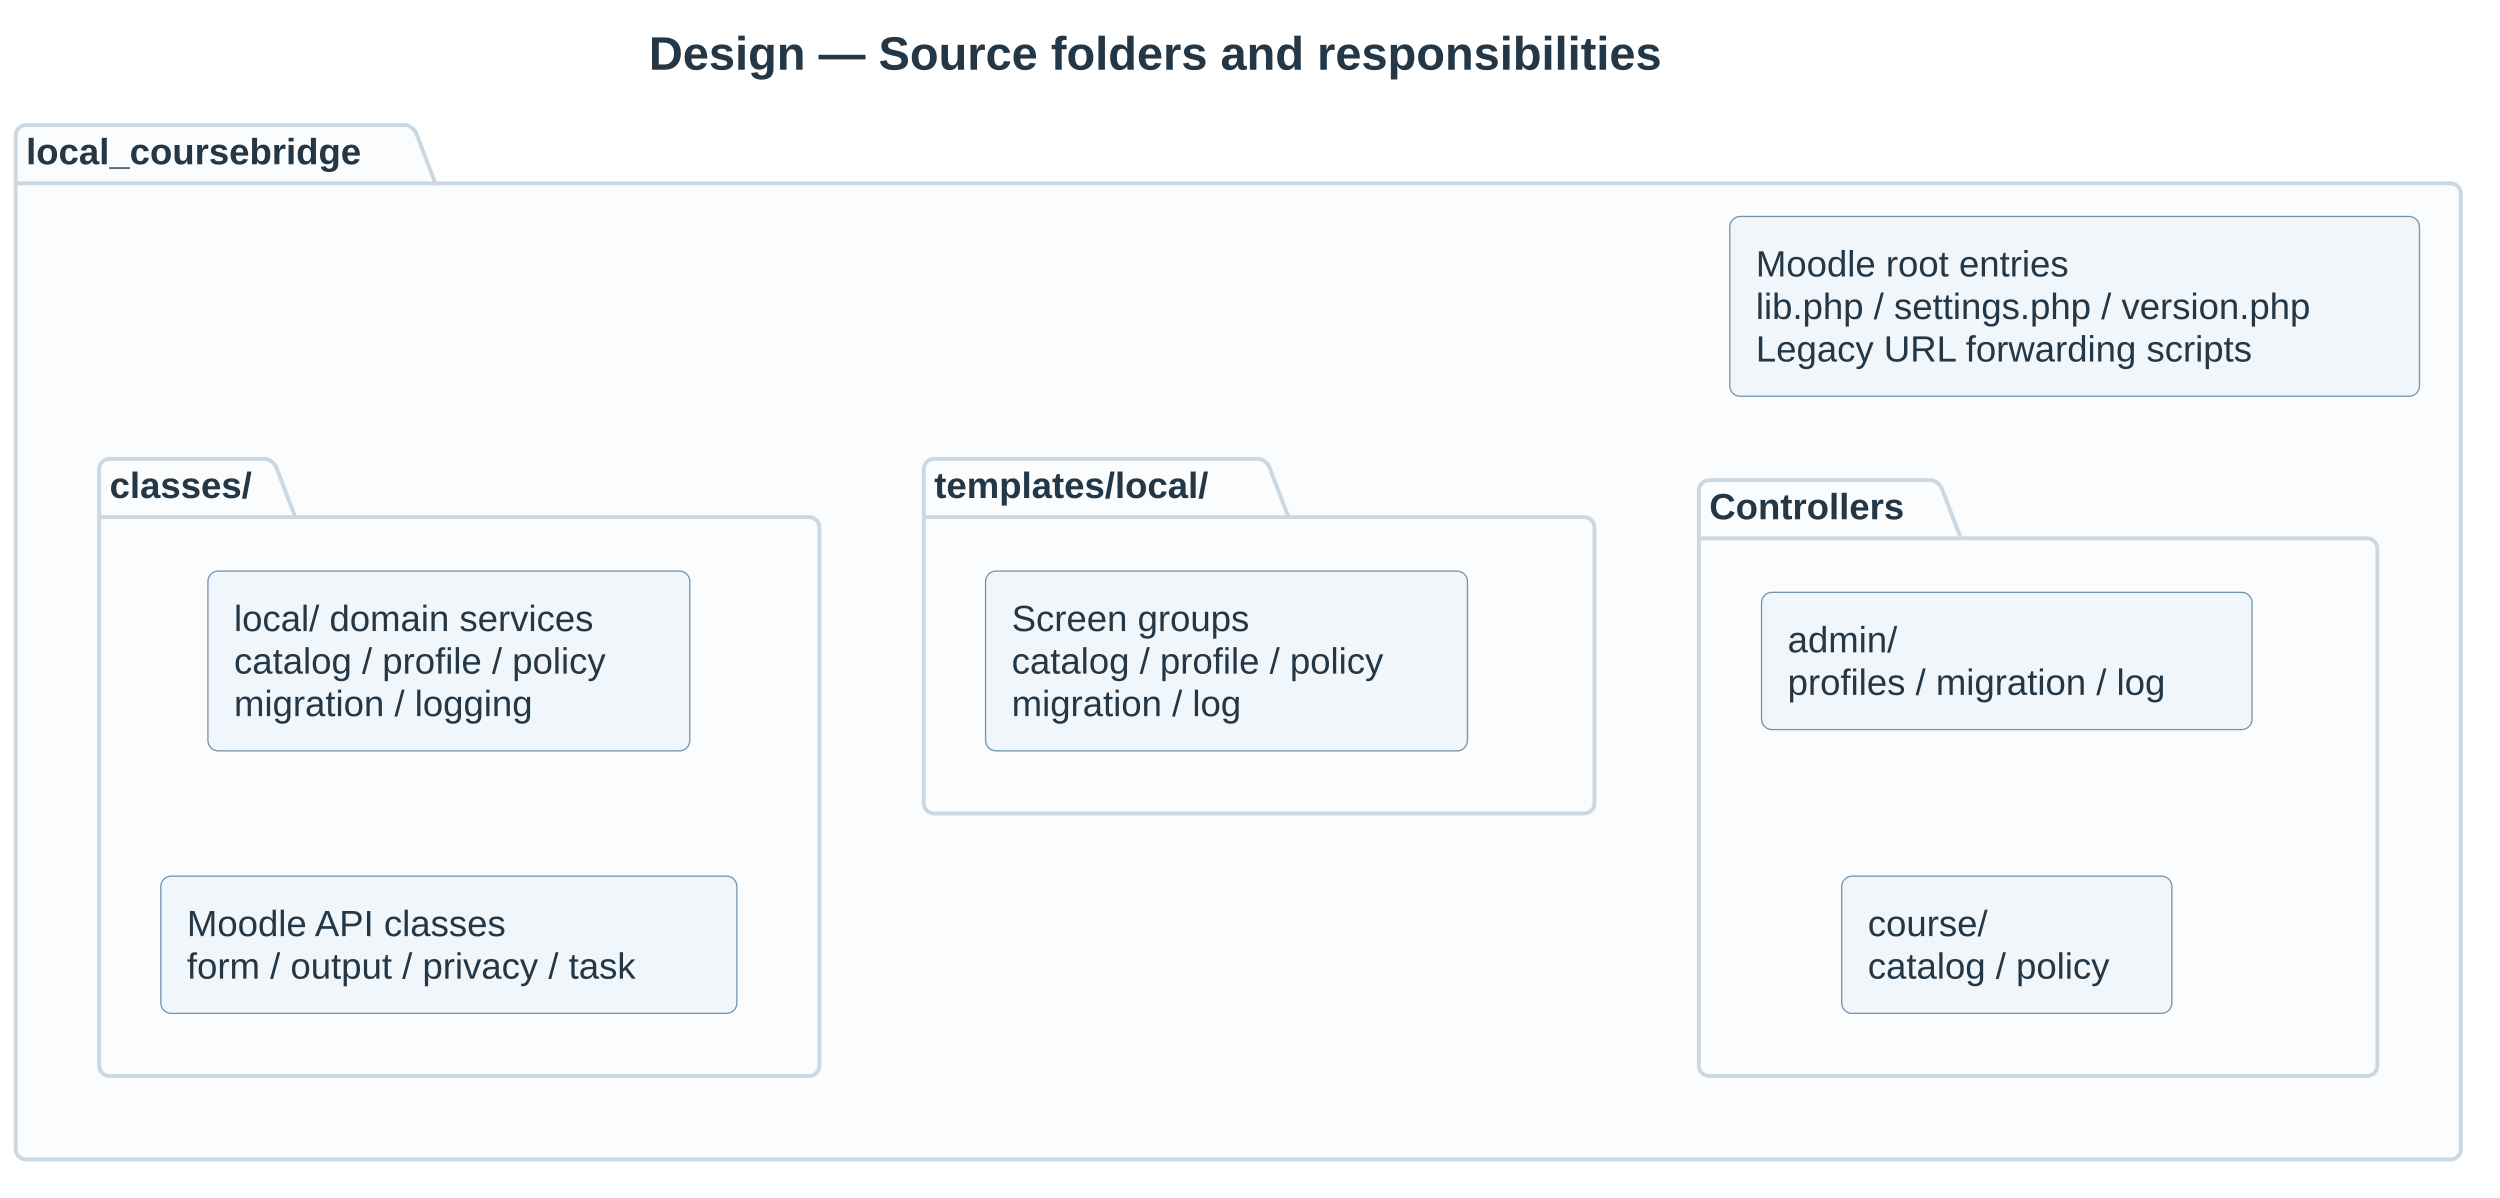
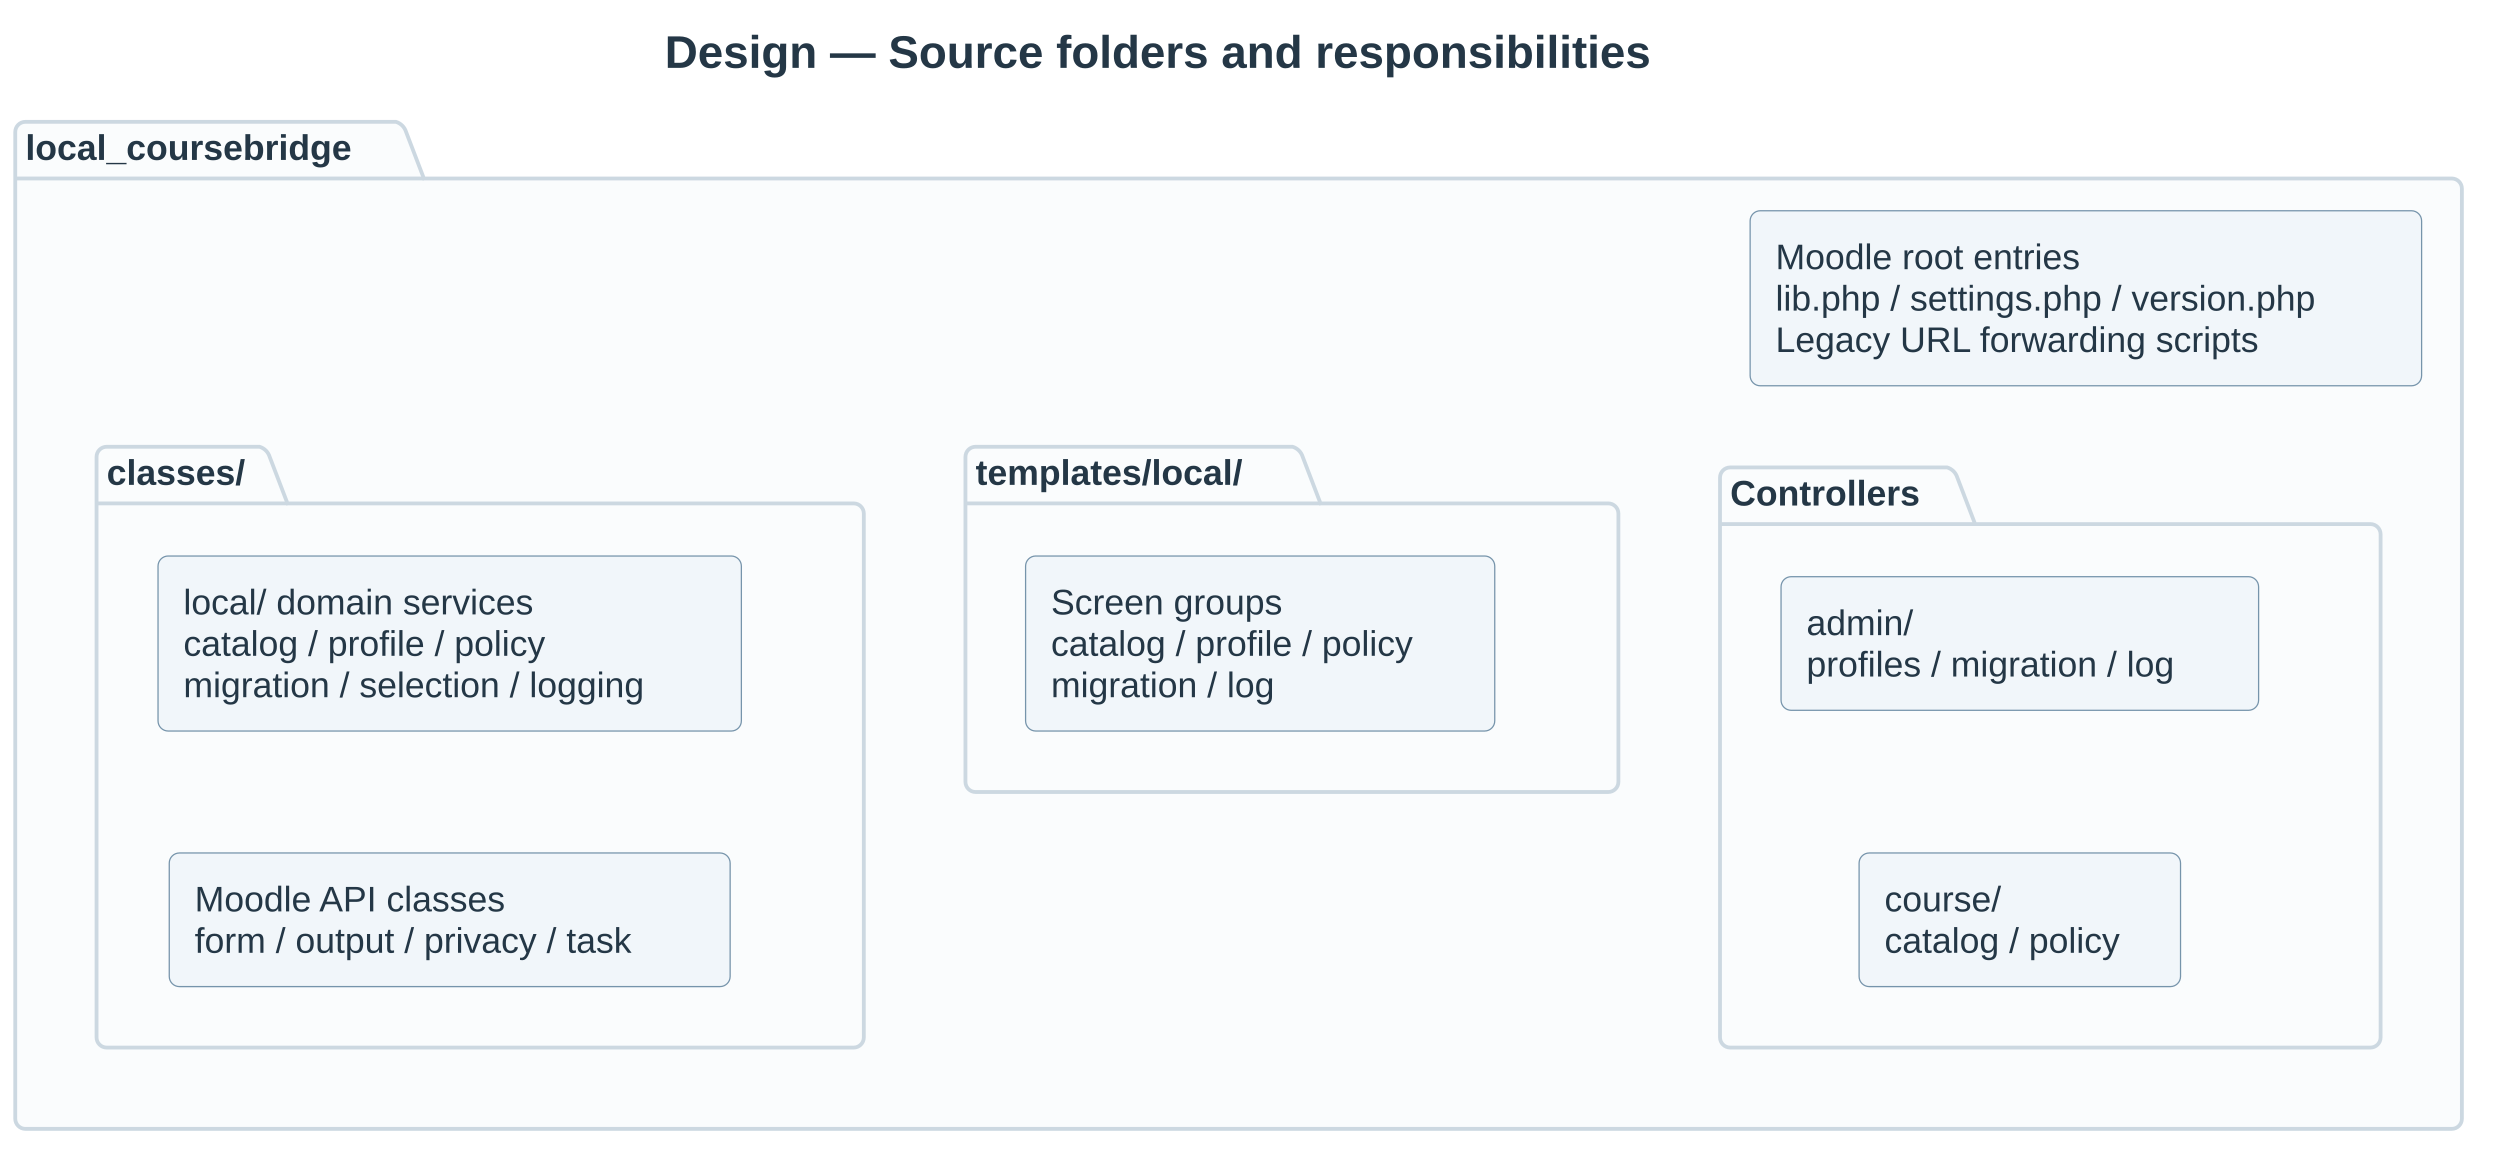
- <svg xmlns="http://www.w3.org/2000/svg" version="1.1" data-diagram-type="DESCRIPTION" style="width:958px;height:459px;background:#FFFFFF;" width="958px" height="459px" viewBox="0 0 958 459" zoomAndPan="magnify" preserveAspectRatio="none" contentStyleType="text/css">
+ <svg xmlns="http://www.w3.org/2000/svg" version="1.1" data-diagram-type="DESCRIPTION" style="width:984px;height:459px;background:#FFFFFF;" width="984px" height="459px" viewBox="0 0 984 459" zoomAndPan="magnify" preserveAspectRatio="none" contentStyleType="text/css">
  <defs />
  <g font-family="sans-serif" lengthAdjust="spacing">
    <g class="title" data-source-line="3">
-       <text x="248.65" y="26.708" fill="#243746" font-size="18" textLength="453.7" font-weight="700" font-family="Arial">Design — Source folders and responsibilities</text>
+       <text x="261.65" y="26.708" fill="#243746" font-size="18" textLength="453.7" font-weight="700" font-family="Arial">Design — Source folders and responsibilities</text>
    </g>
    <g class="cluster" data-qualified-name="local_coursebridge" id="ent0001" data-source-line="4">
-       <path d="M10,47.953 L155.841,47.953 A6,6 0 0 1 159.841,51.953 L166.841,70.25 L939,70.25 A4,4 0 0 1 943,74.25 L943,440.323 A4,4 0 0 1 939,444.323 L10,444.323 A4,4 0 0 1 6,440.323 L6,51.953 A4,4 0 0 1 10,47.953" style="stroke:#CCD8E1;stroke-width:1.5;" fill="#FAFCFD" />
+       <path d="M10,47.953 L155.841,47.953 A6,6 0 0 1 159.841,51.953 L166.841,70.25 L965,70.25 A4,4 0 0 1 969,74.25 L969,440.323 A4,4 0 0 1 965,444.323 L10,444.323 A4,4 0 0 1 6,440.323 L6,51.953 A4,4 0 0 1 10,47.953" style="stroke:#CCD8E1;stroke-width:1.5;" fill="#FAFCFD" />
      <line x1="6" y1="70.25" x2="166.841" y2="70.25" style="stroke:#CCD8E1;stroke-width:1.5;" />
      <text x="10" y="62.948" fill="#243746" font-size="14" textLength="147.841" font-weight="700" font-family="Arial">local_coursebridge</text>
    </g>
    <g class="cluster" data-qualified-name="local_coursebridge.Controllers" id="ent0003" data-source-line="6">
-       <path d="M655,183.983 L740.404,183.983 A6,6 0 0 1 744.404,187.983 L751.404,206.28 L907,206.28 A4,4 0 0 1 911,210.28 L911,408.323 A4,4 0 0 1 907,412.323 L655,412.323 A4,4 0 0 1 651,408.323 L651,187.983 A4,4 0 0 1 655,183.983" style="stroke:#CCD8E1;stroke-width:1.5;" fill="#FAFCFD" />
-       <line x1="651" y1="206.28" x2="751.404" y2="206.28" style="stroke:#CCD8E1;stroke-width:1.5;" />
-       <text x="655" y="198.978" fill="#243746" font-size="14" textLength="87.404" font-weight="700" font-family="Arial">Controllers</text>
+       <path d="M681,183.983 L766.404,183.983 A6,6 0 0 1 770.404,187.983 L777.404,206.28 L933,206.28 A4,4 0 0 1 937,210.28 L937,408.323 A4,4 0 0 1 933,412.323 L681,412.323 A4,4 0 0 1 677,408.323 L677,187.983 A4,4 0 0 1 681,183.983" style="stroke:#CCD8E1;stroke-width:1.5;" fill="#FAFCFD" />
+       <line x1="677" y1="206.28" x2="777.404" y2="206.28" style="stroke:#CCD8E1;stroke-width:1.5;" />
+       <text x="681" y="198.978" fill="#243746" font-size="14" textLength="87.404" font-weight="700" font-family="Arial">Controllers</text>
    </g>
    <g class="cluster" data-qualified-name="local_coursebridge.Classes" id="ent0007" data-source-line="11">
-       <path d="M42,175.843 L102.152,175.843 A6,6 0 0 1 106.152,179.843 L113.152,198.14 L310,198.14 A4,4 0 0 1 314,202.14 L314,408.323 A4,4 0 0 1 310,412.323 L42,412.323 A4,4 0 0 1 38,408.323 L38,179.843 A4,4 0 0 1 42,175.843" style="stroke:#CCD8E1;stroke-width:1.5;" fill="#FAFCFD" />
+       <path d="M42,175.843 L102.152,175.843 A6,6 0 0 1 106.152,179.843 L113.152,198.14 L336,198.14 A4,4 0 0 1 340,202.14 L340,408.323 A4,4 0 0 1 336,412.323 L42,412.323 A4,4 0 0 1 38,408.323 L38,179.843 A4,4 0 0 1 42,175.843" style="stroke:#CCD8E1;stroke-width:1.5;" fill="#FAFCFD" />
      <line x1="38" y1="198.14" x2="113.152" y2="198.14" style="stroke:#CCD8E1;stroke-width:1.5;" />
      <text x="42" y="190.838" fill="#243746" font-size="14" textLength="62.152" font-weight="700" font-family="Arial">classes/</text>
    </g>
    <g class="cluster" data-qualified-name="local_coursebridge.Templates" id="ent0011" data-source-line="16">
-       <path d="M358,175.843 L482.752,175.843 A6,6 0 0 1 486.752,179.843 L493.752,198.14 L607,198.14 A4,4 0 0 1 611,202.14 L611,307.733 A4,4 0 0 1 607,311.733 L358,311.733 A4,4 0 0 1 354,307.733 L354,179.843 A4,4 0 0 1 358,175.843" style="stroke:#CCD8E1;stroke-width:1.5;" fill="#FAFCFD" />
-       <line x1="354" y1="198.14" x2="493.752" y2="198.14" style="stroke:#CCD8E1;stroke-width:1.5;" />
-       <text x="358" y="190.838" fill="#243746" font-size="14" textLength="126.752" font-weight="700" font-family="Arial">templates/local/</text>
+       <path d="M384,175.843 L508.752,175.843 A6,6 0 0 1 512.752,179.843 L519.752,198.14 L633,198.14 A4,4 0 0 1 637,202.14 L637,307.733 A4,4 0 0 1 633,311.733 L384,311.733 A4,4 0 0 1 380,307.733 L380,179.843 A4,4 0 0 1 384,175.843" style="stroke:#CCD8E1;stroke-width:1.5;" fill="#FAFCFD" />
+       <line x1="380" y1="198.14" x2="519.752" y2="198.14" style="stroke:#CCD8E1;stroke-width:1.5;" />
+       <text x="384" y="190.838" fill="#243746" font-size="14" textLength="126.752" font-weight="700" font-family="Arial">templates/local/</text>
    </g>
    <g class="entity" data-qualified-name="local_coursebridge.Entry" id="ent0002" data-source-line="5">
-       <rect x="662.85" y="82.953" width="264.296" height="68.891" fill="#F1F6FA" style="stroke:#7694AB;stroke-width:0.5;" rx="4" ry="4" />
-       <text x="672.85" y="105.948" fill="#243746" font-size="14" textLength="136.404" font-family="Arial">Moodle root entries</text>
-       <text x="672.85" y="122.245" fill="#243746" font-size="14" textLength="244.296" font-family="Arial">lib.php / settings.php / version.php</text>
-       <text x="672.85" y="138.542" fill="#243746" font-size="14" textLength="212.864" font-family="Arial">Legacy URL forwarding scripts</text>
+       <rect x="688.85" y="82.953" width="264.296" height="68.891" fill="#F1F6FA" style="stroke:#7694AB;stroke-width:0.5;" rx="4" ry="4" />
+       <text x="698.85" y="105.948" fill="#243746" font-size="14" textLength="136.404" font-family="Arial">Moodle root entries</text>
+       <text x="698.85" y="122.245" fill="#243746" font-size="14" textLength="244.296" font-family="Arial">lib.php / settings.php / version.php</text>
+       <text x="698.85" y="138.542" fill="#243746" font-size="14" textLength="212.864" font-family="Arial">Legacy URL forwarding scripts</text>
    </g>
    <g class="entity" data-qualified-name="local_coursebridge.Controllers.Admin" id="ent0004" data-source-line="7">
-       <rect x="675.02" y="226.983" width="187.966" height="52.594" fill="#F1F6FA" style="stroke:#7694AB;stroke-width:0.5;" rx="4" ry="4" />
-       <text x="685.02" y="249.978" fill="#243746" font-size="14" textLength="48.583" font-family="Arial">admin/</text>
-       <text x="685.02" y="266.275" fill="#243746" font-size="14" textLength="167.966" font-family="Arial">profiles / migration / log</text>
+       <rect x="701.02" y="226.983" width="187.966" height="52.594" fill="#F1F6FA" style="stroke:#7694AB;stroke-width:0.5;" rx="4" ry="4" />
+       <text x="711.02" y="249.978" fill="#243746" font-size="14" textLength="48.583" font-family="Arial">admin/</text>
+       <text x="711.02" y="266.275" fill="#243746" font-size="14" textLength="167.966" font-family="Arial">profiles / migration / log</text>
    </g>
    <g class="entity" data-qualified-name="local_coursebridge.Controllers.Course" id="ent0005" data-source-line="8">
-       <rect x="705.74" y="335.733" width="126.518" height="52.594" fill="#F1F6FA" style="stroke:#7694AB;stroke-width:0.5;" rx="4" ry="4" />
-       <text x="715.74" y="358.728" fill="#243746" font-size="14" textLength="51.516" font-family="Arial">course/</text>
-       <text x="715.74" y="375.025" fill="#243746" font-size="14" textLength="106.518" font-family="Arial">catalog / policy</text>
+       <rect x="731.74" y="335.733" width="126.518" height="52.594" fill="#F1F6FA" style="stroke:#7694AB;stroke-width:0.5;" rx="4" ry="4" />
+       <text x="741.74" y="358.728" fill="#243746" font-size="14" textLength="51.516" font-family="Arial">course/</text>
+       <text x="741.74" y="375.025" fill="#243746" font-size="14" textLength="106.518" font-family="Arial">catalog / policy</text>
    </g>
    <g class="entity" data-qualified-name="local_coursebridge.Classes.Services" id="ent0008" data-source-line="12">
-       <rect x="79.67" y="218.843" width="184.664" height="68.891" fill="#F1F6FA" style="stroke:#7694AB;stroke-width:0.5;" rx="4" ry="4" />
-       <text x="89.67" y="241.838" fill="#243746" font-size="14" textLength="156.112" font-family="Arial">local/ domain services</text>
-       <text x="89.67" y="258.135" fill="#243746" font-size="14" textLength="164.664" font-family="Arial">catalog / profile / policy</text>
-       <text x="89.67" y="274.432" fill="#243746" font-size="14" textLength="133.062" font-family="Arial">migration / logging</text>
+       <rect x="62.2" y="218.843" width="229.604" height="68.891" fill="#F1F6FA" style="stroke:#7694AB;stroke-width:0.5;" rx="4" ry="4" />
+       <text x="72.2" y="241.838" fill="#243746" font-size="14" textLength="156.112" font-family="Arial">local/ domain services</text>
+       <text x="72.2" y="258.135" fill="#243746" font-size="14" textLength="164.664" font-family="Arial">catalog / profile / policy</text>
+       <text x="72.2" y="274.432" fill="#243746" font-size="14" textLength="209.604" font-family="Arial">migration / selection / logging</text>
    </g>
    <g class="entity" data-qualified-name="local_coursebridge.Classes.APIs" id="ent0009" data-source-line="13">
-       <rect x="61.62" y="335.733" width="220.765" height="52.594" fill="#F1F6FA" style="stroke:#7694AB;stroke-width:0.5;" rx="4" ry="4" />
-       <text x="71.62" y="358.728" fill="#243746" font-size="14" textLength="132.31" font-family="Arial">Moodle API classes</text>
-       <text x="71.62" y="375.025" fill="#243746" font-size="14" textLength="200.765" font-family="Arial">form / output / privacy / task</text>
+       <rect x="66.62" y="335.733" width="220.765" height="52.594" fill="#F1F6FA" style="stroke:#7694AB;stroke-width:0.5;" rx="4" ry="4" />
+       <text x="76.62" y="358.728" fill="#243746" font-size="14" textLength="132.31" font-family="Arial">Moodle API classes</text>
+       <text x="76.62" y="375.025" fill="#243746" font-size="14" textLength="200.765" font-family="Arial">form / output / privacy / task</text>
    </g>
    <g class="entity" data-qualified-name="local_coursebridge.Templates.Screens" id="ent0012" data-source-line="17">
-       <rect x="377.67" y="218.843" width="184.664" height="68.891" fill="#F1F6FA" style="stroke:#7694AB;stroke-width:0.5;" rx="4" ry="4" />
-       <text x="387.67" y="241.838" fill="#243746" font-size="14" textLength="101.151" font-family="Arial">Screen groups</text>
-       <text x="387.67" y="258.135" fill="#243746" font-size="14" textLength="164.664" font-family="Arial">catalog / profile / policy</text>
-       <text x="387.67" y="274.432" fill="#243746" font-size="14" textLength="102.525" font-family="Arial">migration / log</text>
+       <rect x="403.67" y="218.843" width="184.664" height="68.891" fill="#F1F6FA" style="stroke:#7694AB;stroke-width:0.5;" rx="4" ry="4" />
+       <text x="413.67" y="241.838" fill="#243746" font-size="14" textLength="101.151" font-family="Arial">Screen groups</text>
+       <text x="413.67" y="258.135" fill="#243746" font-size="14" textLength="164.664" font-family="Arial">catalog / profile / policy</text>
+       <text x="413.67" y="274.432" fill="#243746" font-size="14" textLength="102.525" font-family="Arial">migration / log</text>
    </g>
  </g>
</svg>
